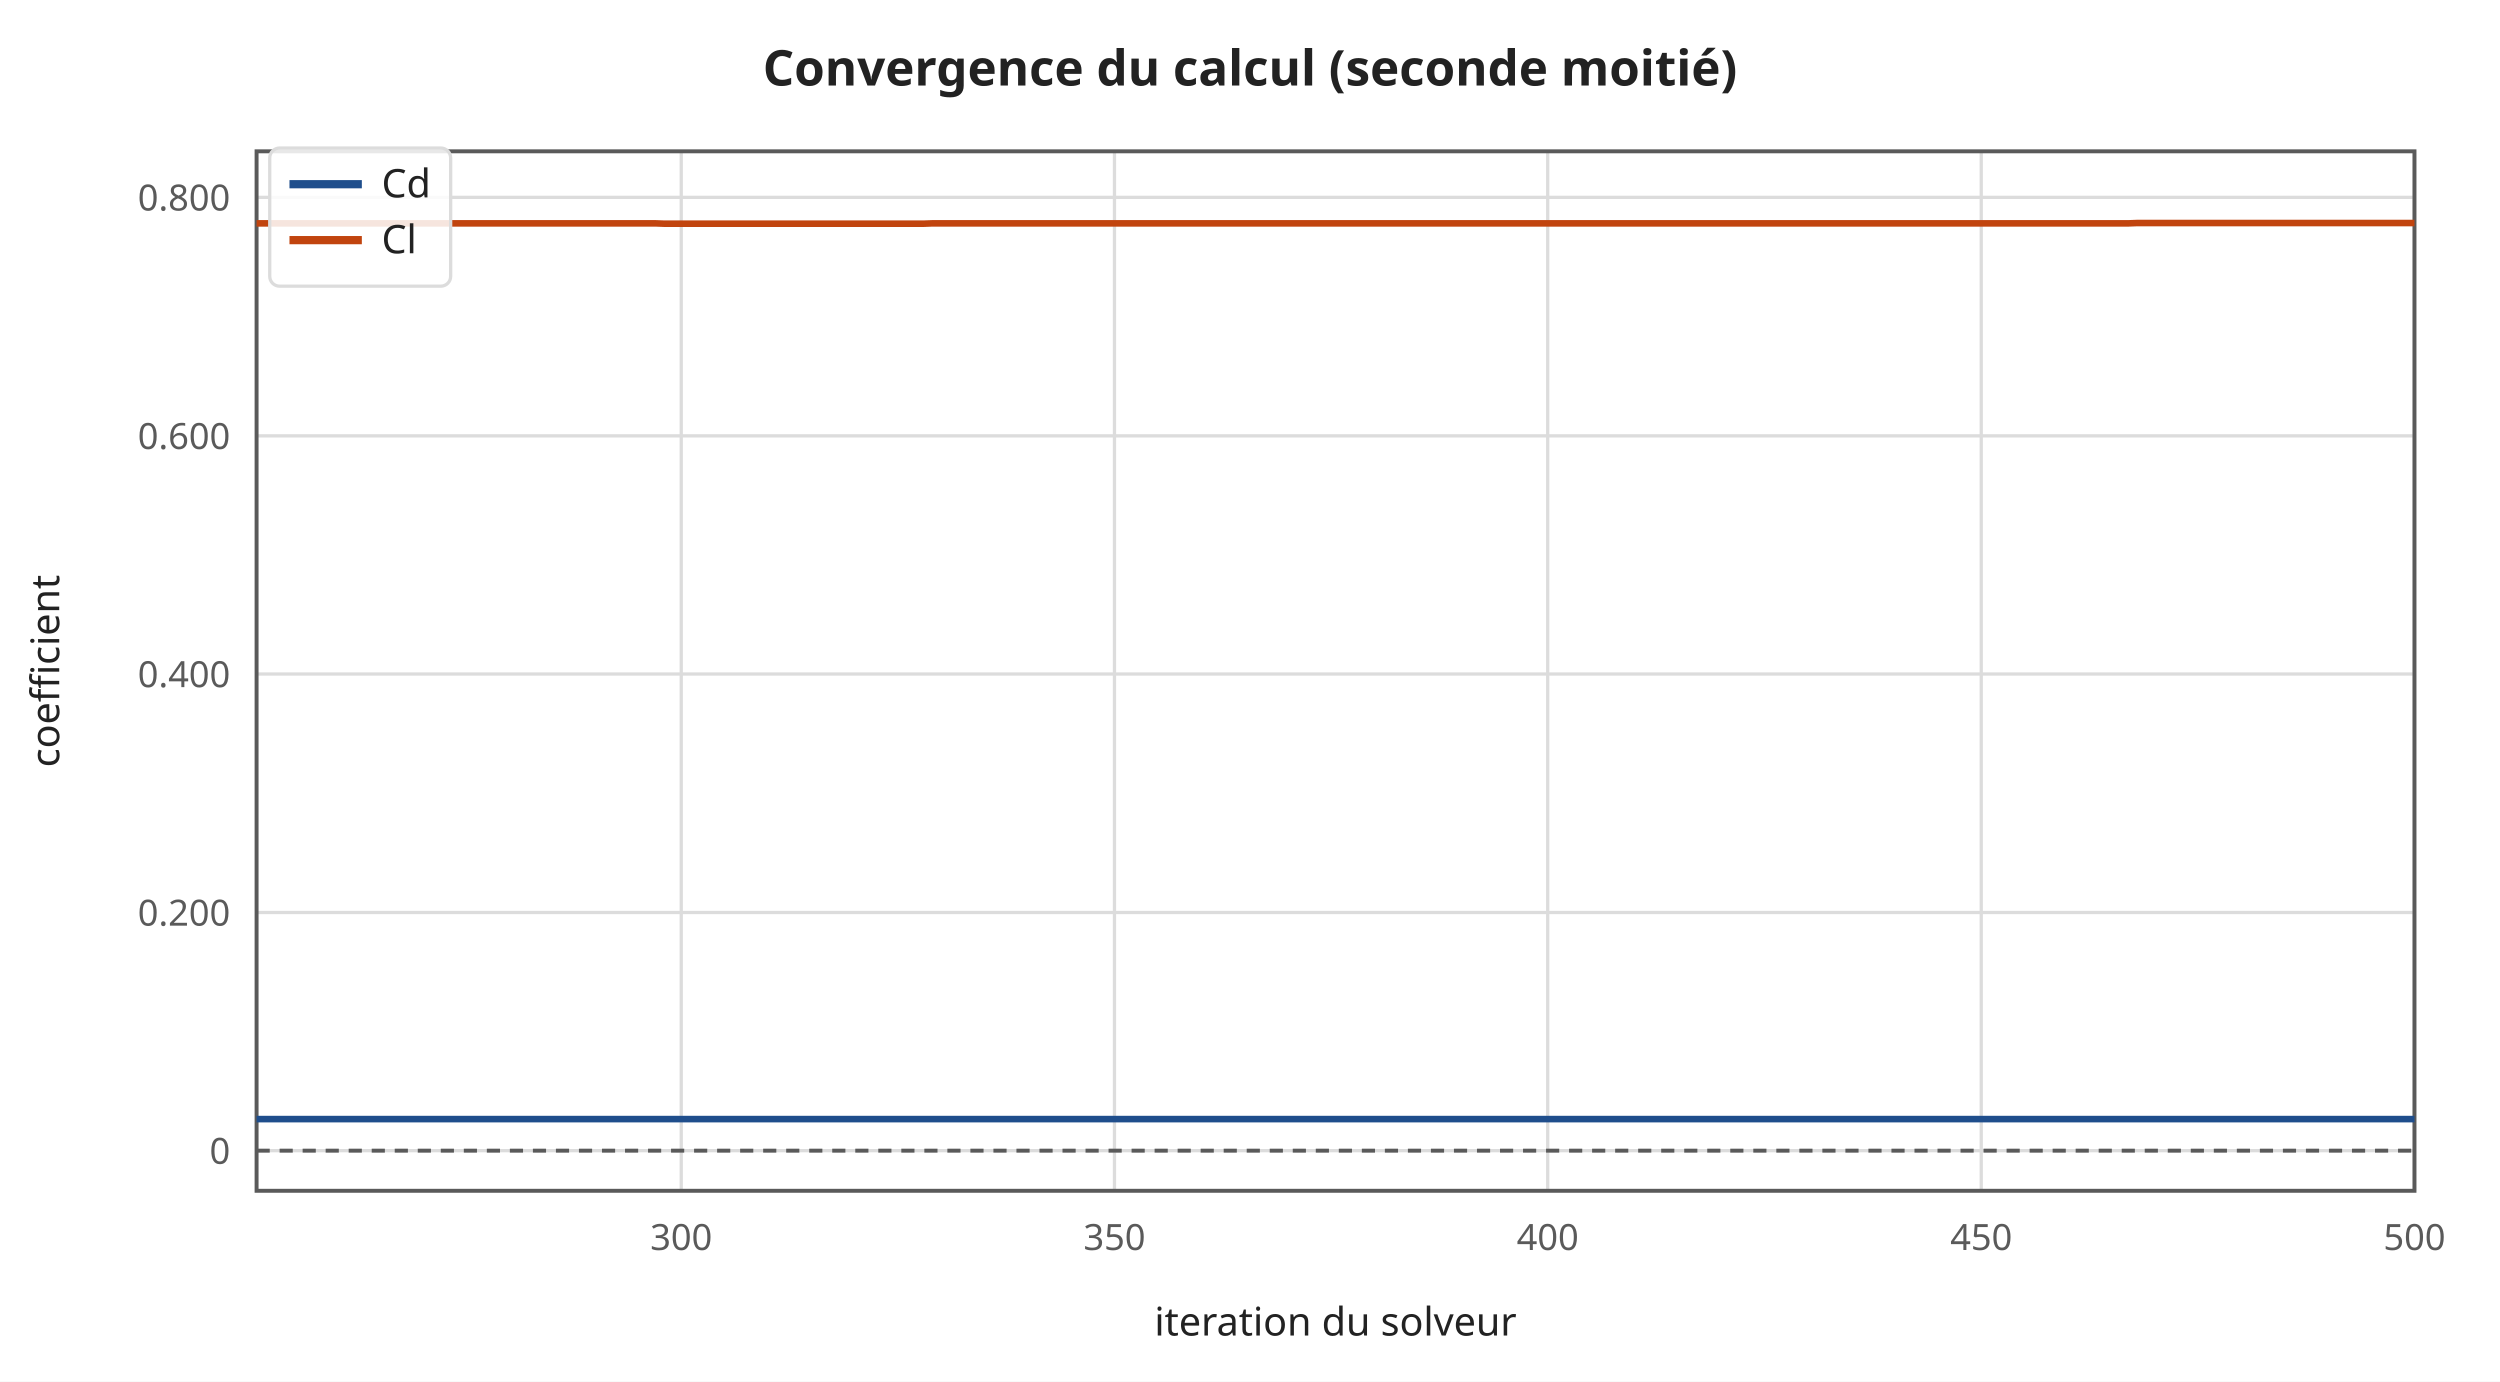
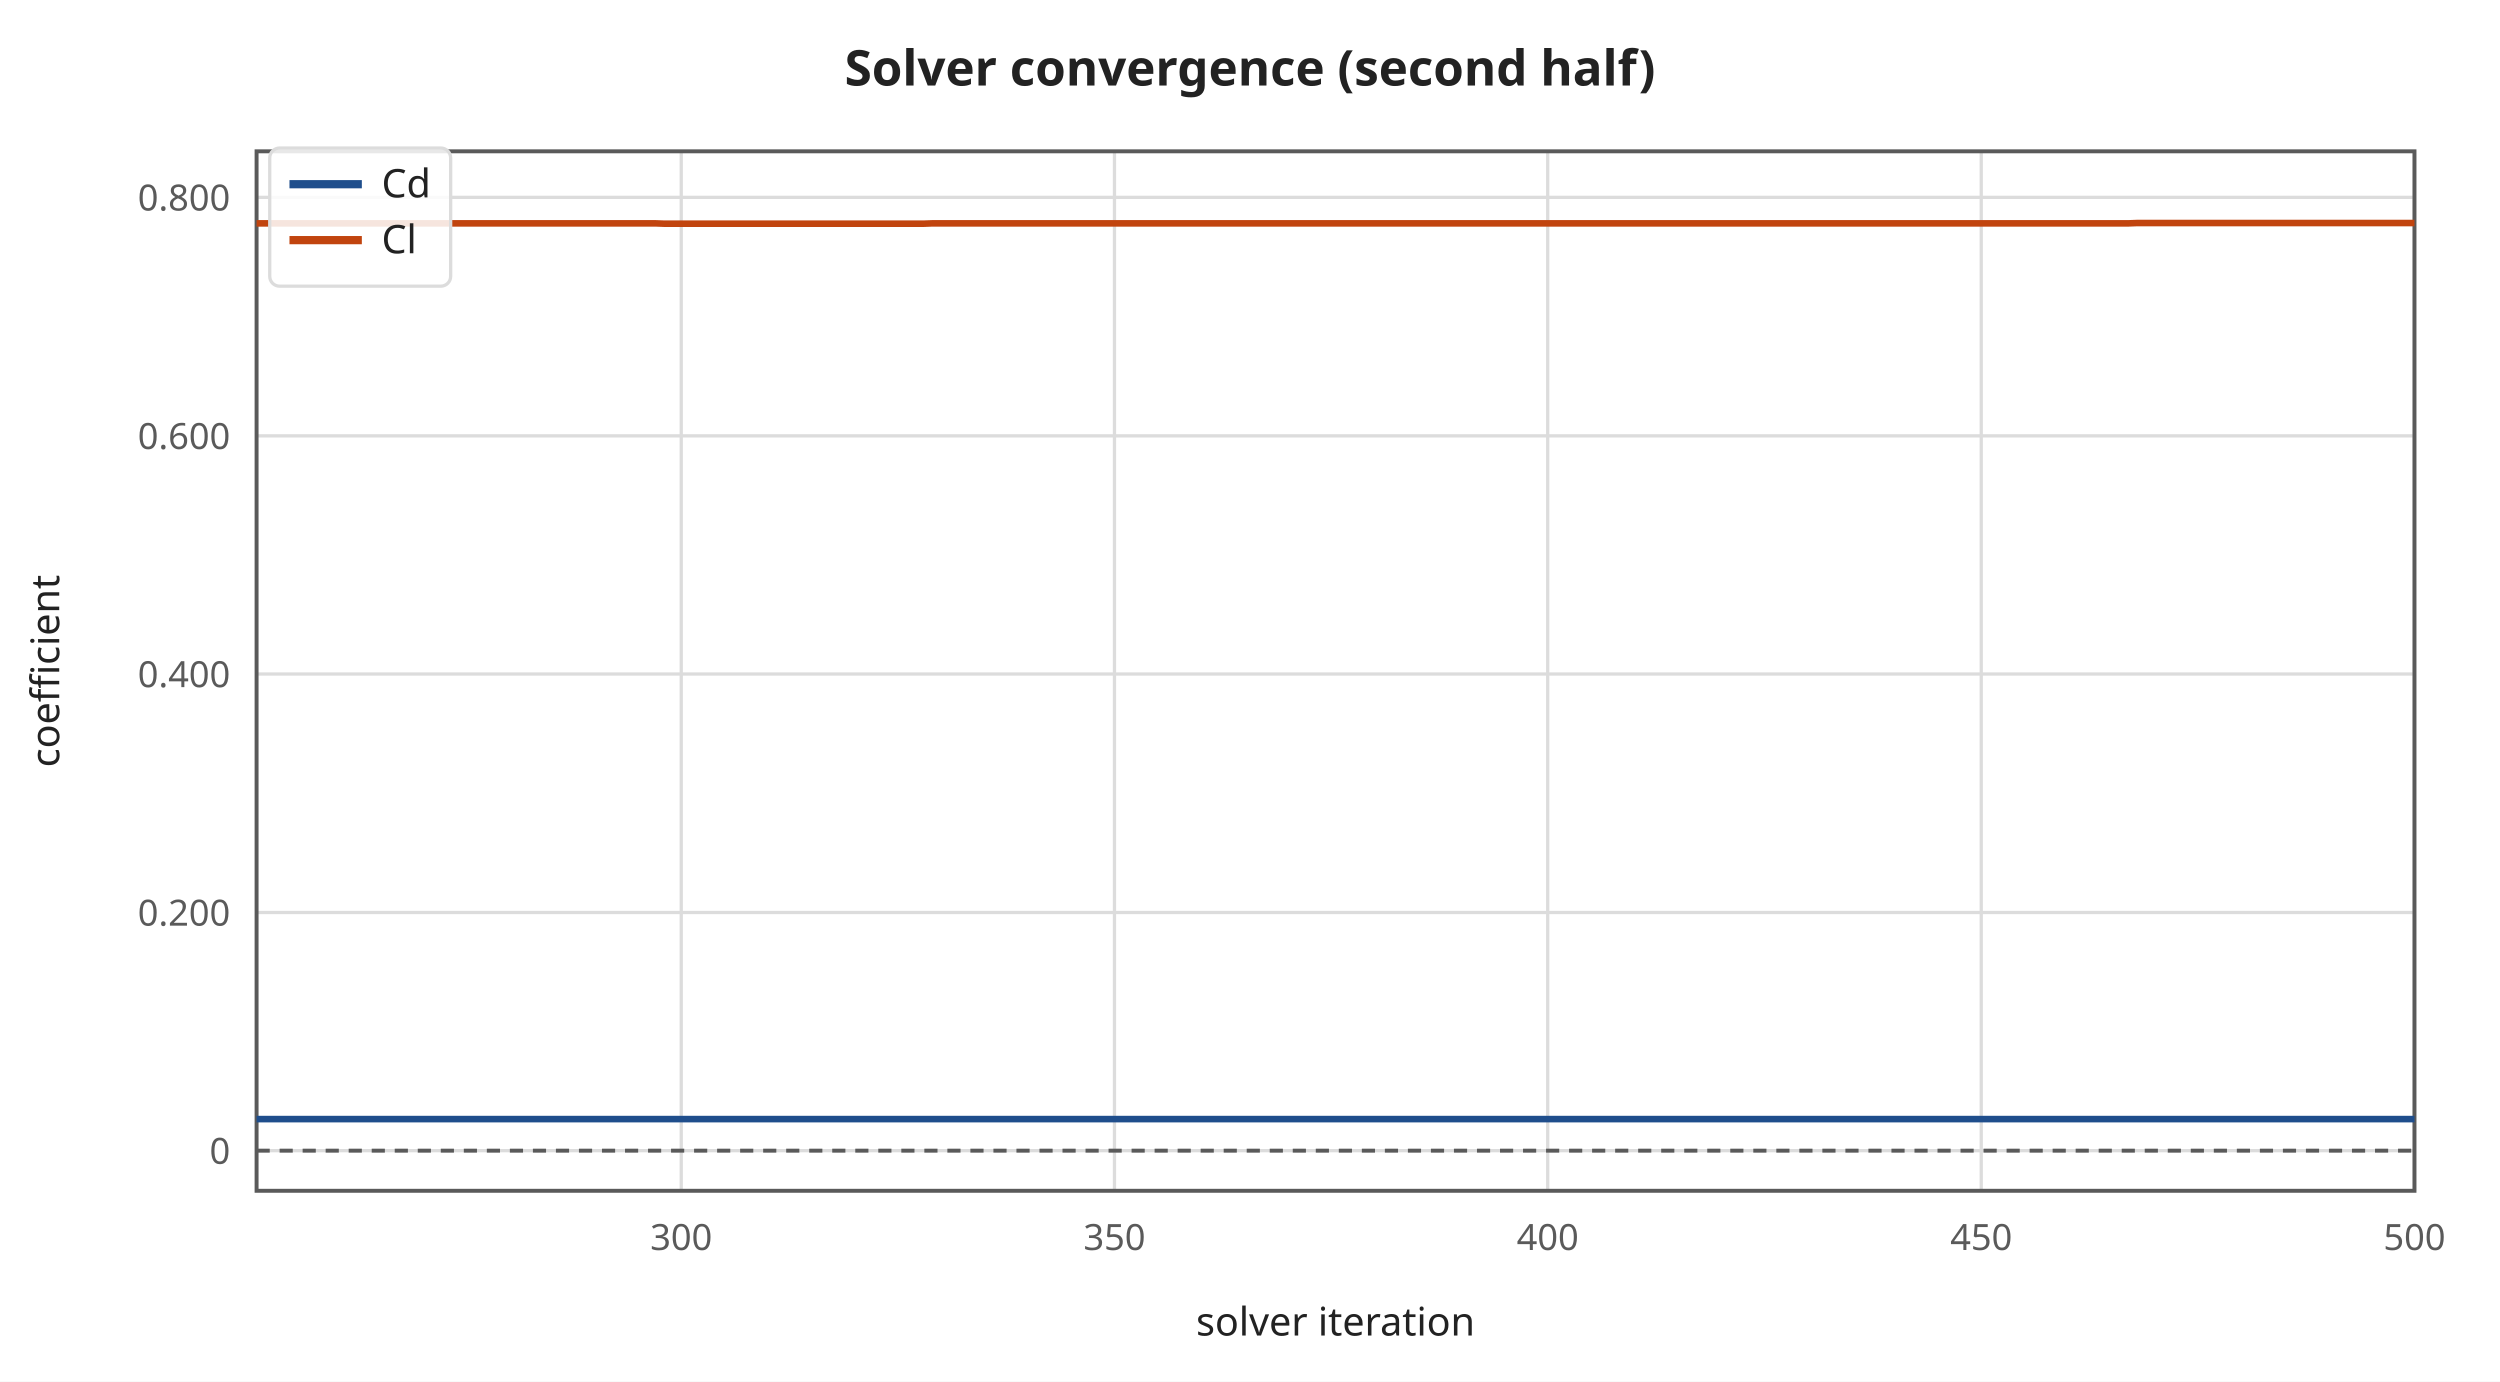
<svg xmlns="http://www.w3.org/2000/svg" viewBox="0 0 760 420" width="760" height="420" font-family="system-ui, sans-serif">
  <rect width="760" height="420" fill="#ffffff" />
-   <text x="380.0" y="26" text-anchor="middle" font-size="15" font-weight="600" fill="#222222">Convergence du calcul (seconde moitié)</text>
+   <text x="380.0" y="26" text-anchor="middle" font-size="15" font-weight="600" fill="#222222">Solver convergence (second half)</text>
  <line x1="207.1" y1="46" x2="207.1" y2="362" stroke="#dcdcdc" stroke-width="1" />
  <text x="207.1" y="380" text-anchor="middle" font-size="11" fill="#5a5a5a">300</text>
  <line x1="338.8" y1="46" x2="338.8" y2="362" stroke="#dcdcdc" stroke-width="1" />
  <text x="338.8" y="380" text-anchor="middle" font-size="11" fill="#5a5a5a">350</text>
  <line x1="470.5" y1="46" x2="470.5" y2="362" stroke="#dcdcdc" stroke-width="1" />
  <text x="470.5" y="380" text-anchor="middle" font-size="11" fill="#5a5a5a">400</text>
  <line x1="602.3" y1="46" x2="602.3" y2="362" stroke="#dcdcdc" stroke-width="1" />
  <text x="602.3" y="380" text-anchor="middle" font-size="11" fill="#5a5a5a">450</text>
  <line x1="734.0" y1="46" x2="734.0" y2="362" stroke="#dcdcdc" stroke-width="1" />
  <text x="734.0" y="380" text-anchor="middle" font-size="11" fill="#5a5a5a">500</text>
  <line x1="78" y1="349.8" x2="734" y2="349.8" stroke="#dcdcdc" stroke-width="1" />
  <text x="70" y="353.8" text-anchor="end" font-size="11" fill="#5a5a5a">0</text>
  <line x1="78" y1="277.4" x2="734" y2="277.4" stroke="#dcdcdc" stroke-width="1" />
  <text x="70" y="281.4" text-anchor="end" font-size="11" fill="#5a5a5a">0.200</text>
  <line x1="78" y1="204.9" x2="734" y2="204.9" stroke="#dcdcdc" stroke-width="1" />
  <text x="70" y="208.9" text-anchor="end" font-size="11" fill="#5a5a5a">0.400</text>
  <line x1="78" y1="132.5" x2="734" y2="132.5" stroke="#dcdcdc" stroke-width="1" />
  <text x="70" y="136.5" text-anchor="end" font-size="11" fill="#5a5a5a">0.600</text>
  <line x1="78" y1="60.0" x2="734" y2="60.0" stroke="#dcdcdc" stroke-width="1" />
  <text x="70" y="64.0" text-anchor="end" font-size="11" fill="#5a5a5a">0.800</text>
  <line x1="78" y1="349.8" x2="734" y2="349.8" stroke="#5a5a5a" stroke-width="1.2" stroke-dasharray="4 3" />
  <rect x="78" y="46" width="656" height="316" fill="none" stroke="#5a5a5a" stroke-width="1.2" />
  <path d="M78.0,340.2 L80.6,340.2 L83.3,340.2 L85.9,340.2 L88.5,340.2 L91.2,340.2 L93.8,340.2 L96.4,340.2 L99.1,340.2 L101.7,340.2 L104.3,340.2 L107.0,340.2 L109.6,340.2 L112.2,340.2 L114.9,340.2 L117.5,340.2 L120.2,340.2 L122.8,340.2 L125.4,340.2 L128.1,340.2 L130.7,340.2 L133.3,340.2 L136.0,340.2 L138.6,340.2 L141.2,340.2 L143.9,340.2 L146.5,340.2 L149.1,340.2 L151.8,340.2 L154.4,340.2 L157.0,340.2 L159.7,340.2 L162.3,340.2 L164.9,340.2 L167.6,340.2 L170.2,340.2 L172.8,340.2 L175.5,340.2 L178.1,340.2 L180.7,340.2 L183.4,340.2 L186.0,340.2 L188.7,340.2 L191.3,340.2 L193.9,340.2 L196.6,340.2 L199.2,340.2 L201.8,340.2 L204.5,340.2 L207.1,340.2 L209.7,340.2 L212.4,340.2 L215.0,340.2 L217.6,340.2 L220.3,340.2 L222.9,340.2 L225.5,340.2 L228.2,340.2 L230.8,340.2 L233.4,340.2 L236.1,340.2 L238.7,340.2 L241.3,340.2 L244.0,340.2 L246.6,340.2 L249.2,340.2 L251.9,340.2 L254.5,340.2 L257.1,340.2 L259.8,340.2 L262.4,340.2 L265.1,340.2 L267.7,340.2 L270.3,340.2 L273.0,340.2 L275.6,340.2 L278.2,340.2 L280.9,340.2 L283.5,340.2 L286.1,340.2 L288.8,340.2 L291.4,340.2 L294.0,340.2 L296.7,340.2 L299.3,340.2 L301.9,340.2 L304.6,340.2 L307.2,340.2 L309.8,340.2 L312.5,340.2 L315.1,340.2 L317.7,340.2 L320.4,340.2 L323.0,340.2 L325.6,340.2 L328.3,340.2 L330.9,340.2 L333.6,340.2 L336.2,340.2 L338.8,340.2 L341.5,340.2 L344.1,340.2 L346.7,340.2 L349.4,340.2 L352.0,340.2 L354.6,340.2 L357.3,340.2 L359.9,340.2 L362.5,340.2 L365.2,340.2 L367.8,340.2 L370.4,340.2 L373.1,340.2 L375.7,340.2 L378.3,340.2 L381.0,340.2 L383.6,340.2 L386.2,340.2 L388.9,340.2 L391.5,340.2 L394.1,340.2 L396.8,340.2 L399.4,340.2 L402.0,340.2 L404.7,340.2 L407.3,340.2 L410.0,340.2 L412.6,340.2 L415.2,340.2 L417.9,340.2 L420.5,340.2 L423.1,340.2 L425.8,340.2 L428.4,340.2 L431.0,340.2 L433.7,340.2 L436.3,340.2 L438.9,340.2 L441.6,340.2 L444.2,340.2 L446.8,340.2 L449.5,340.2 L452.1,340.2 L454.7,340.2 L457.4,340.2 L460.0,340.2 L462.6,340.2 L465.3,340.2 L467.9,340.2 L470.5,340.2 L473.2,340.2 L475.8,340.2 L478.4,340.2 L481.1,340.2 L483.7,340.2 L486.4,340.2 L489.0,340.2 L491.6,340.2 L494.3,340.2 L496.9,340.2 L499.5,340.2 L502.2,340.2 L504.8,340.2 L507.4,340.2 L510.1,340.2 L512.7,340.2 L515.3,340.2 L518.0,340.2 L520.6,340.2 L523.2,340.2 L525.9,340.2 L528.5,340.2 L531.1,340.2 L533.8,340.2 L536.4,340.2 L539.0,340.2 L541.7,340.2 L544.3,340.2 L546.9,340.2 L549.6,340.2 L552.2,340.2 L554.9,340.2 L557.5,340.2 L560.1,340.2 L562.8,340.2 L565.4,340.2 L568.0,340.2 L570.7,340.2 L573.3,340.2 L575.9,340.2 L578.6,340.2 L581.2,340.2 L583.8,340.2 L586.5,340.2 L589.1,340.2 L591.7,340.2 L594.4,340.2 L597.0,340.2 L599.6,340.2 L602.3,340.2 L604.9,340.2 L607.5,340.2 L610.2,340.2 L612.8,340.2 L615.4,340.2 L618.1,340.2 L620.7,340.2 L623.3,340.2 L626.0,340.2 L628.6,340.2 L631.3,340.2 L633.9,340.2 L636.5,340.2 L639.2,340.2 L641.8,340.2 L644.4,340.2 L647.1,340.2 L649.7,340.2 L652.3,340.2 L655.0,340.2 L657.6,340.2 L660.2,340.2 L662.9,340.2 L665.5,340.2 L668.1,340.2 L670.8,340.2 L673.4,340.2 L676.0,340.2 L678.7,340.2 L681.3,340.2 L683.9,340.2 L686.6,340.2 L689.2,340.2 L691.8,340.2 L694.5,340.2 L697.1,340.2 L699.8,340.2 L702.4,340.2 L705.0,340.2 L707.7,340.2 L710.3,340.2 L712.9,340.2 L715.6,340.2 L718.2,340.2 L720.8,340.2 L723.5,340.2 L726.1,340.2 L728.7,340.2 L731.4,340.2 L734.0,340.2" fill="none" stroke="#1f4e8c" stroke-width="2" stroke-linejoin="round" />
  <path d="M78.0,67.9 L80.6,67.9 L83.3,67.9 L85.9,67.9 L88.5,67.9 L91.2,67.9 L93.8,67.9 L96.4,67.9 L99.1,67.9 L101.7,67.9 L104.3,67.9 L107.0,67.9 L109.6,67.9 L112.2,67.9 L114.9,67.9 L117.5,67.9 L120.2,67.9 L122.8,67.9 L125.4,67.9 L128.1,67.9 L130.7,67.9 L133.3,67.9 L136.0,67.9 L138.6,67.9 L141.2,67.9 L143.9,67.9 L146.5,67.9 L149.1,67.9 L151.8,67.9 L154.4,67.9 L157.0,67.9 L159.7,67.9 L162.3,67.9 L164.9,67.9 L167.6,67.9 L170.2,67.9 L172.8,67.9 L175.5,67.9 L178.1,67.9 L180.7,67.9 L183.4,67.9 L186.0,67.9 L188.7,67.9 L191.3,67.9 L193.9,67.9 L196.6,67.9 L199.2,67.9 L201.8,68.0 L204.5,68.0 L207.1,68.0 L209.7,68.0 L212.4,68.0 L215.0,68.0 L217.6,68.0 L220.3,68.0 L222.9,68.0 L225.5,68.0 L228.2,68.0 L230.8,68.0 L233.4,68.0 L236.1,68.0 L238.7,68.0 L241.3,68.0 L244.0,68.0 L246.6,68.0 L249.2,68.0 L251.9,68.0 L254.5,68.0 L257.1,68.0 L259.8,68.0 L262.4,68.0 L265.1,68.0 L267.7,68.0 L270.3,68.0 L273.0,68.0 L275.6,68.0 L278.2,68.0 L280.9,68.0 L283.5,67.9 L286.1,67.9 L288.8,67.9 L291.4,67.9 L294.0,67.9 L296.7,67.9 L299.3,67.9 L301.9,67.9 L304.6,67.9 L307.2,67.9 L309.8,67.9 L312.5,67.9 L315.1,67.9 L317.7,67.9 L320.4,67.9 L323.0,67.9 L325.6,67.9 L328.3,67.9 L330.9,67.9 L333.6,67.9 L336.2,67.9 L338.8,67.9 L341.5,67.9 L344.1,67.9 L346.7,67.9 L349.4,67.9 L352.0,67.9 L354.6,67.9 L357.3,67.9 L359.9,67.9 L362.5,67.9 L365.2,67.9 L367.8,67.9 L370.4,67.9 L373.1,67.9 L375.7,67.9 L378.3,67.9 L381.0,67.9 L383.6,67.9 L386.2,67.9 L388.9,67.9 L391.5,67.9 L394.1,67.9 L396.8,67.9 L399.4,67.9 L402.0,67.9 L404.7,67.9 L407.3,67.9 L410.0,67.9 L412.6,67.9 L415.2,67.9 L417.9,67.9 L420.5,67.9 L423.1,67.9 L425.8,67.9 L428.4,67.9 L431.0,67.9 L433.7,67.9 L436.3,67.9 L438.9,67.9 L441.6,67.9 L444.2,67.9 L446.8,67.9 L449.5,67.9 L452.1,67.9 L454.7,67.9 L457.4,67.9 L460.0,67.9 L462.6,67.9 L465.3,67.9 L467.9,67.9 L470.5,67.9 L473.2,67.9 L475.8,67.9 L478.4,67.9 L481.1,67.9 L483.7,67.9 L486.4,67.9 L489.0,67.9 L491.6,67.9 L494.3,67.9 L496.9,67.9 L499.5,67.9 L502.2,67.9 L504.8,67.9 L507.4,67.9 L510.1,67.9 L512.7,67.9 L515.3,67.9 L518.0,67.9 L520.6,67.9 L523.2,67.9 L525.9,67.9 L528.5,67.9 L531.1,67.9 L533.8,67.9 L536.4,67.9 L539.0,67.9 L541.7,67.9 L544.3,67.9 L546.9,67.9 L549.6,67.9 L552.2,67.9 L554.9,67.9 L557.5,67.9 L560.1,67.9 L562.8,67.9 L565.4,67.9 L568.0,67.9 L570.7,67.9 L573.3,67.9 L575.9,67.9 L578.6,67.9 L581.2,67.9 L583.8,67.9 L586.5,67.9 L589.1,67.9 L591.7,67.9 L594.4,67.9 L597.0,67.9 L599.6,67.9 L602.3,67.9 L604.9,67.9 L607.5,67.9 L610.2,67.9 L612.8,67.9 L615.4,67.9 L618.1,67.9 L620.7,67.9 L623.3,67.9 L626.0,67.9 L628.6,67.9 L631.3,67.9 L633.9,67.9 L636.5,67.9 L639.2,67.9 L641.8,67.9 L644.4,67.9 L647.1,67.9 L649.7,67.8 L652.3,67.8 L655.0,67.8 L657.6,67.8 L660.2,67.8 L662.9,67.8 L665.5,67.8 L668.1,67.8 L670.8,67.8 L673.4,67.8 L676.0,67.8 L678.7,67.8 L681.3,67.8 L683.9,67.8 L686.6,67.8 L689.2,67.8 L691.8,67.8 L694.5,67.8 L697.1,67.8 L699.8,67.8 L702.4,67.8 L705.0,67.8 L707.7,67.8 L710.3,67.8 L712.9,67.8 L715.6,67.8 L718.2,67.8 L720.8,67.8 L723.5,67.8 L726.1,67.8 L728.7,67.8 L731.4,67.8 L734.0,67.8" fill="none" stroke="#c1440e" stroke-width="2" stroke-linejoin="round" />
  <rect x="82" y="45" width="55" height="42" fill="#ffffff" fill-opacity="0.86" stroke="#dcdcdc" stroke-width="1" rx="3" />
  <line x1="88" y1="56" x2="110" y2="56" stroke="#1f4e8c" stroke-width="2.5" />
  <text x="116" y="60" font-size="12" fill="#222222">Cd</text>
  <line x1="88" y1="73" x2="110" y2="73" stroke="#c1440e" stroke-width="2.5" />
  <text x="116" y="77" font-size="12" fill="#222222">Cl</text>
-   <text x="406.0" y="406" text-anchor="middle" font-size="12" fill="#222222">iteration du solveur</text>
+   <text x="406.0" y="406" text-anchor="middle" font-size="12" fill="#222222">solver iteration</text>
  <text x="18" y="204.0" text-anchor="middle" font-size="12" fill="#222222" transform="rotate(-90 18 204.0)">coefficient</text>
</svg>
